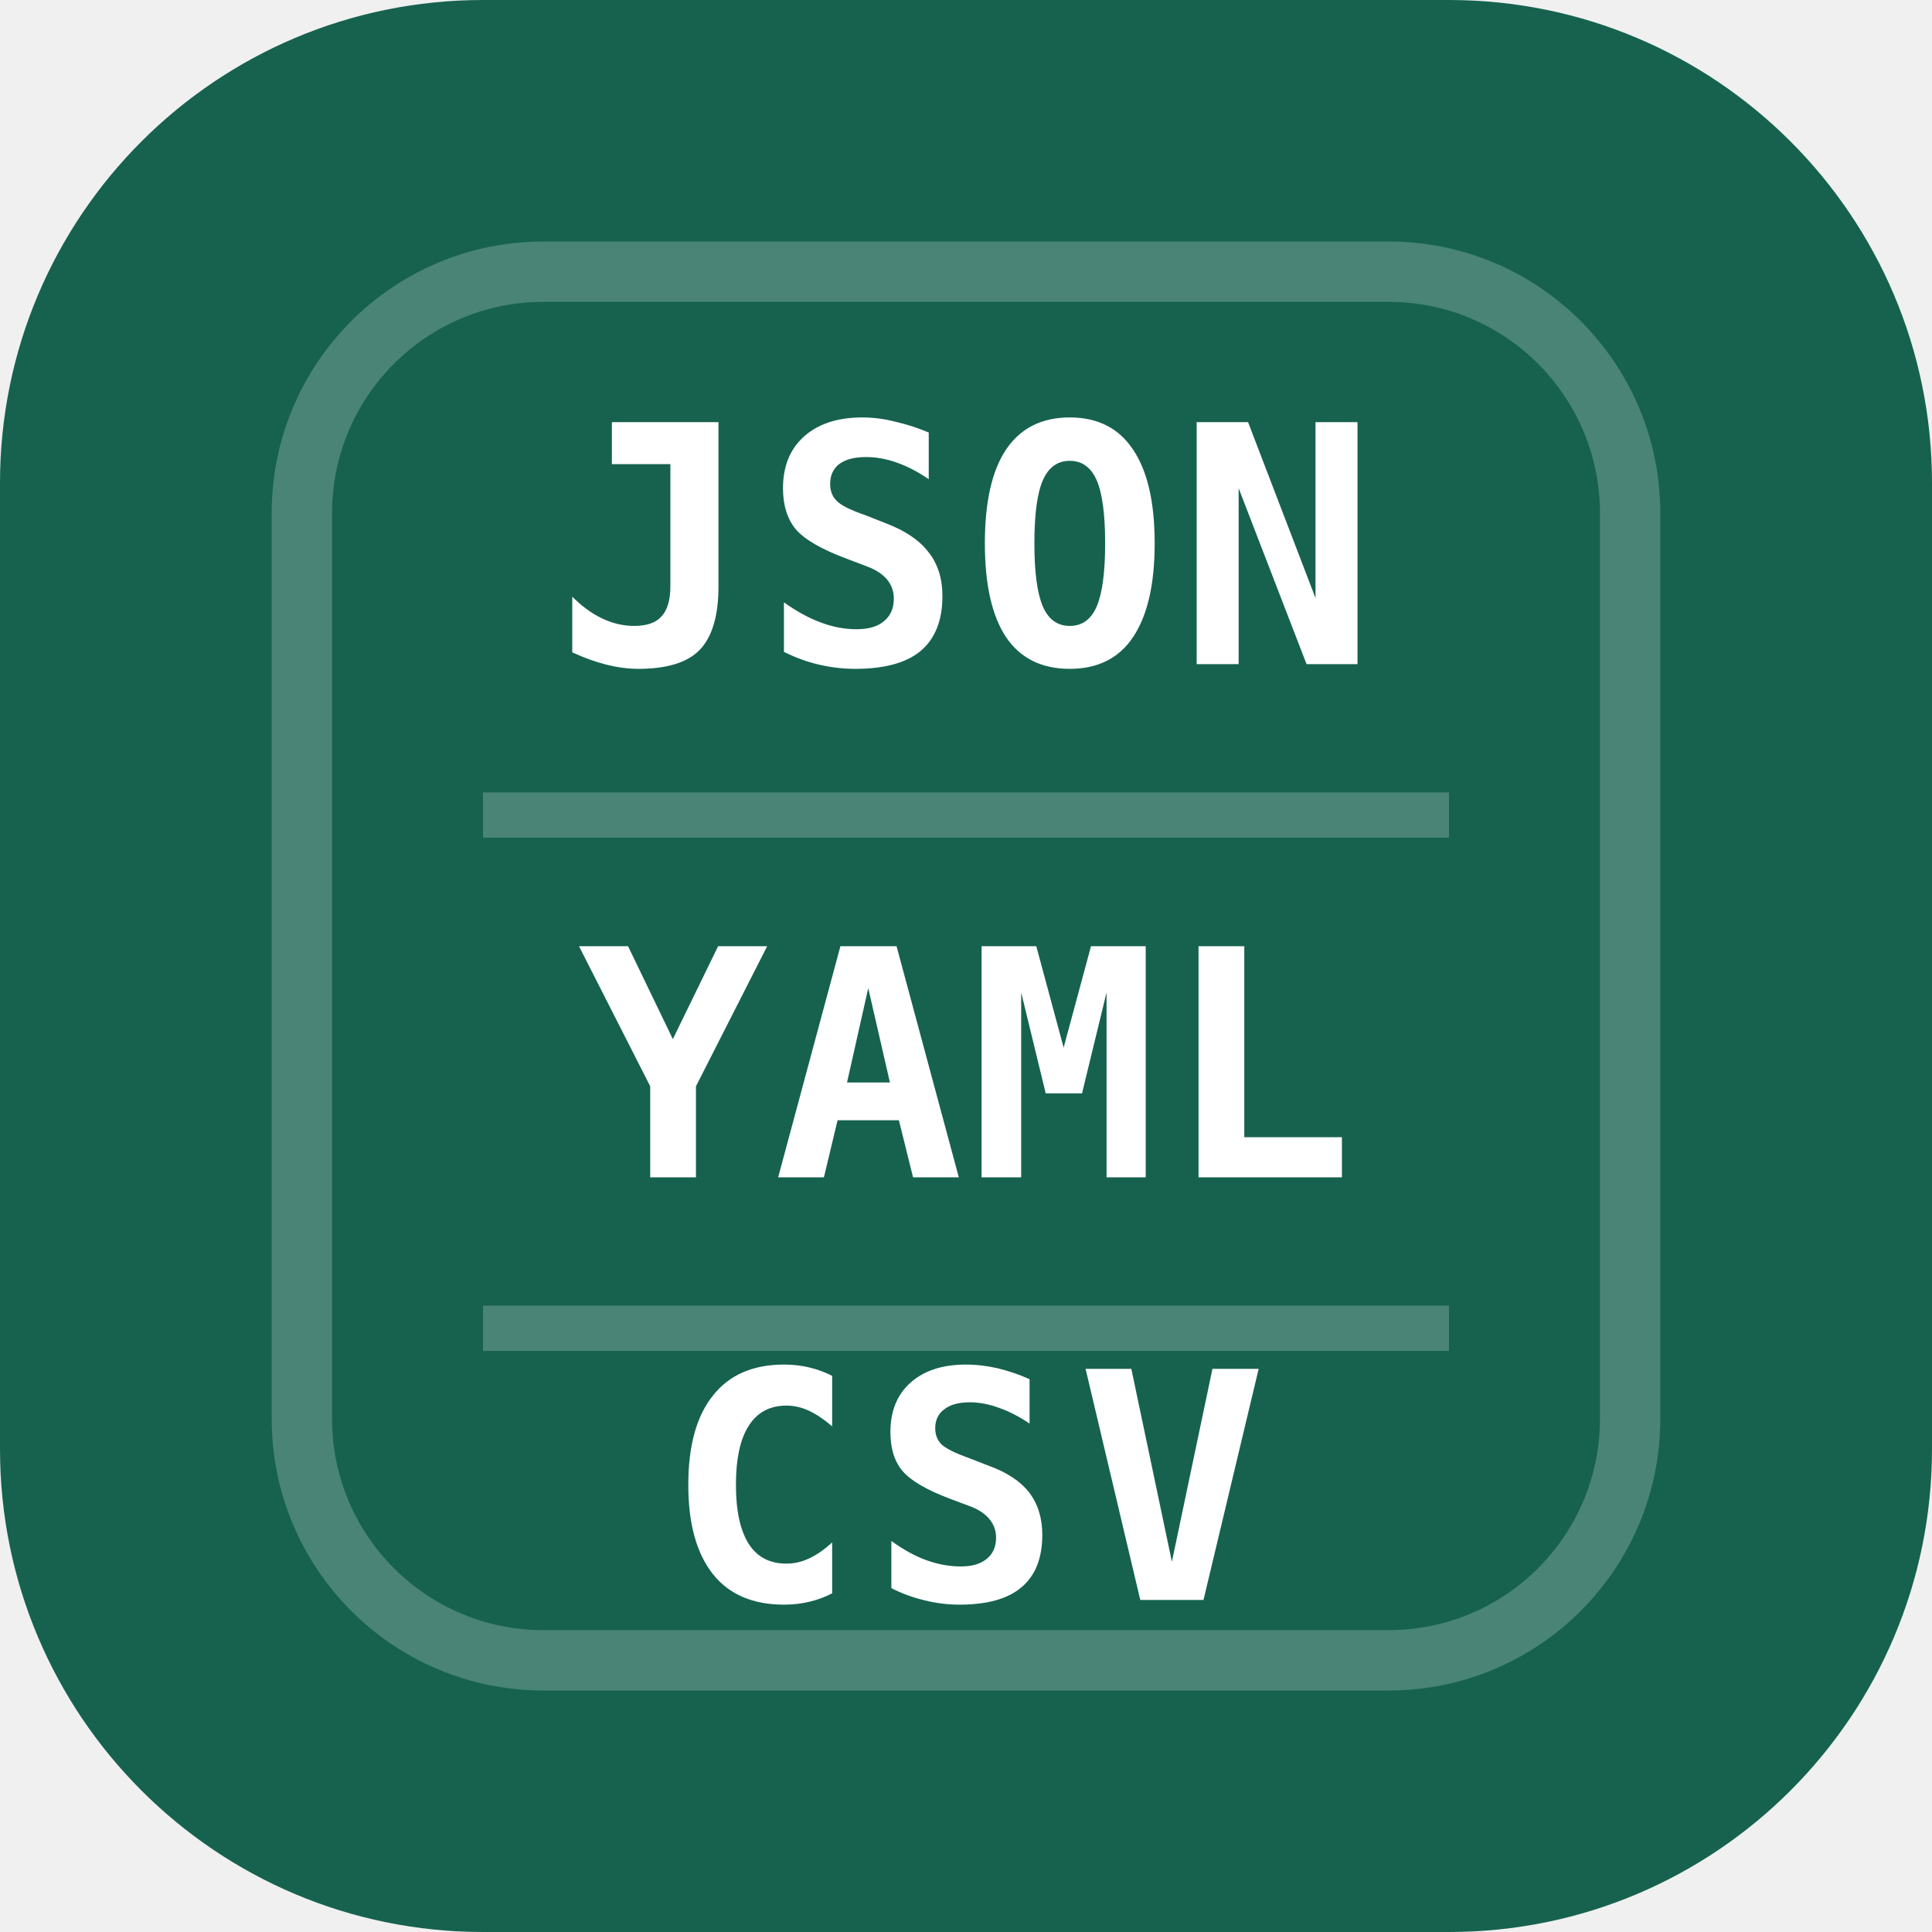
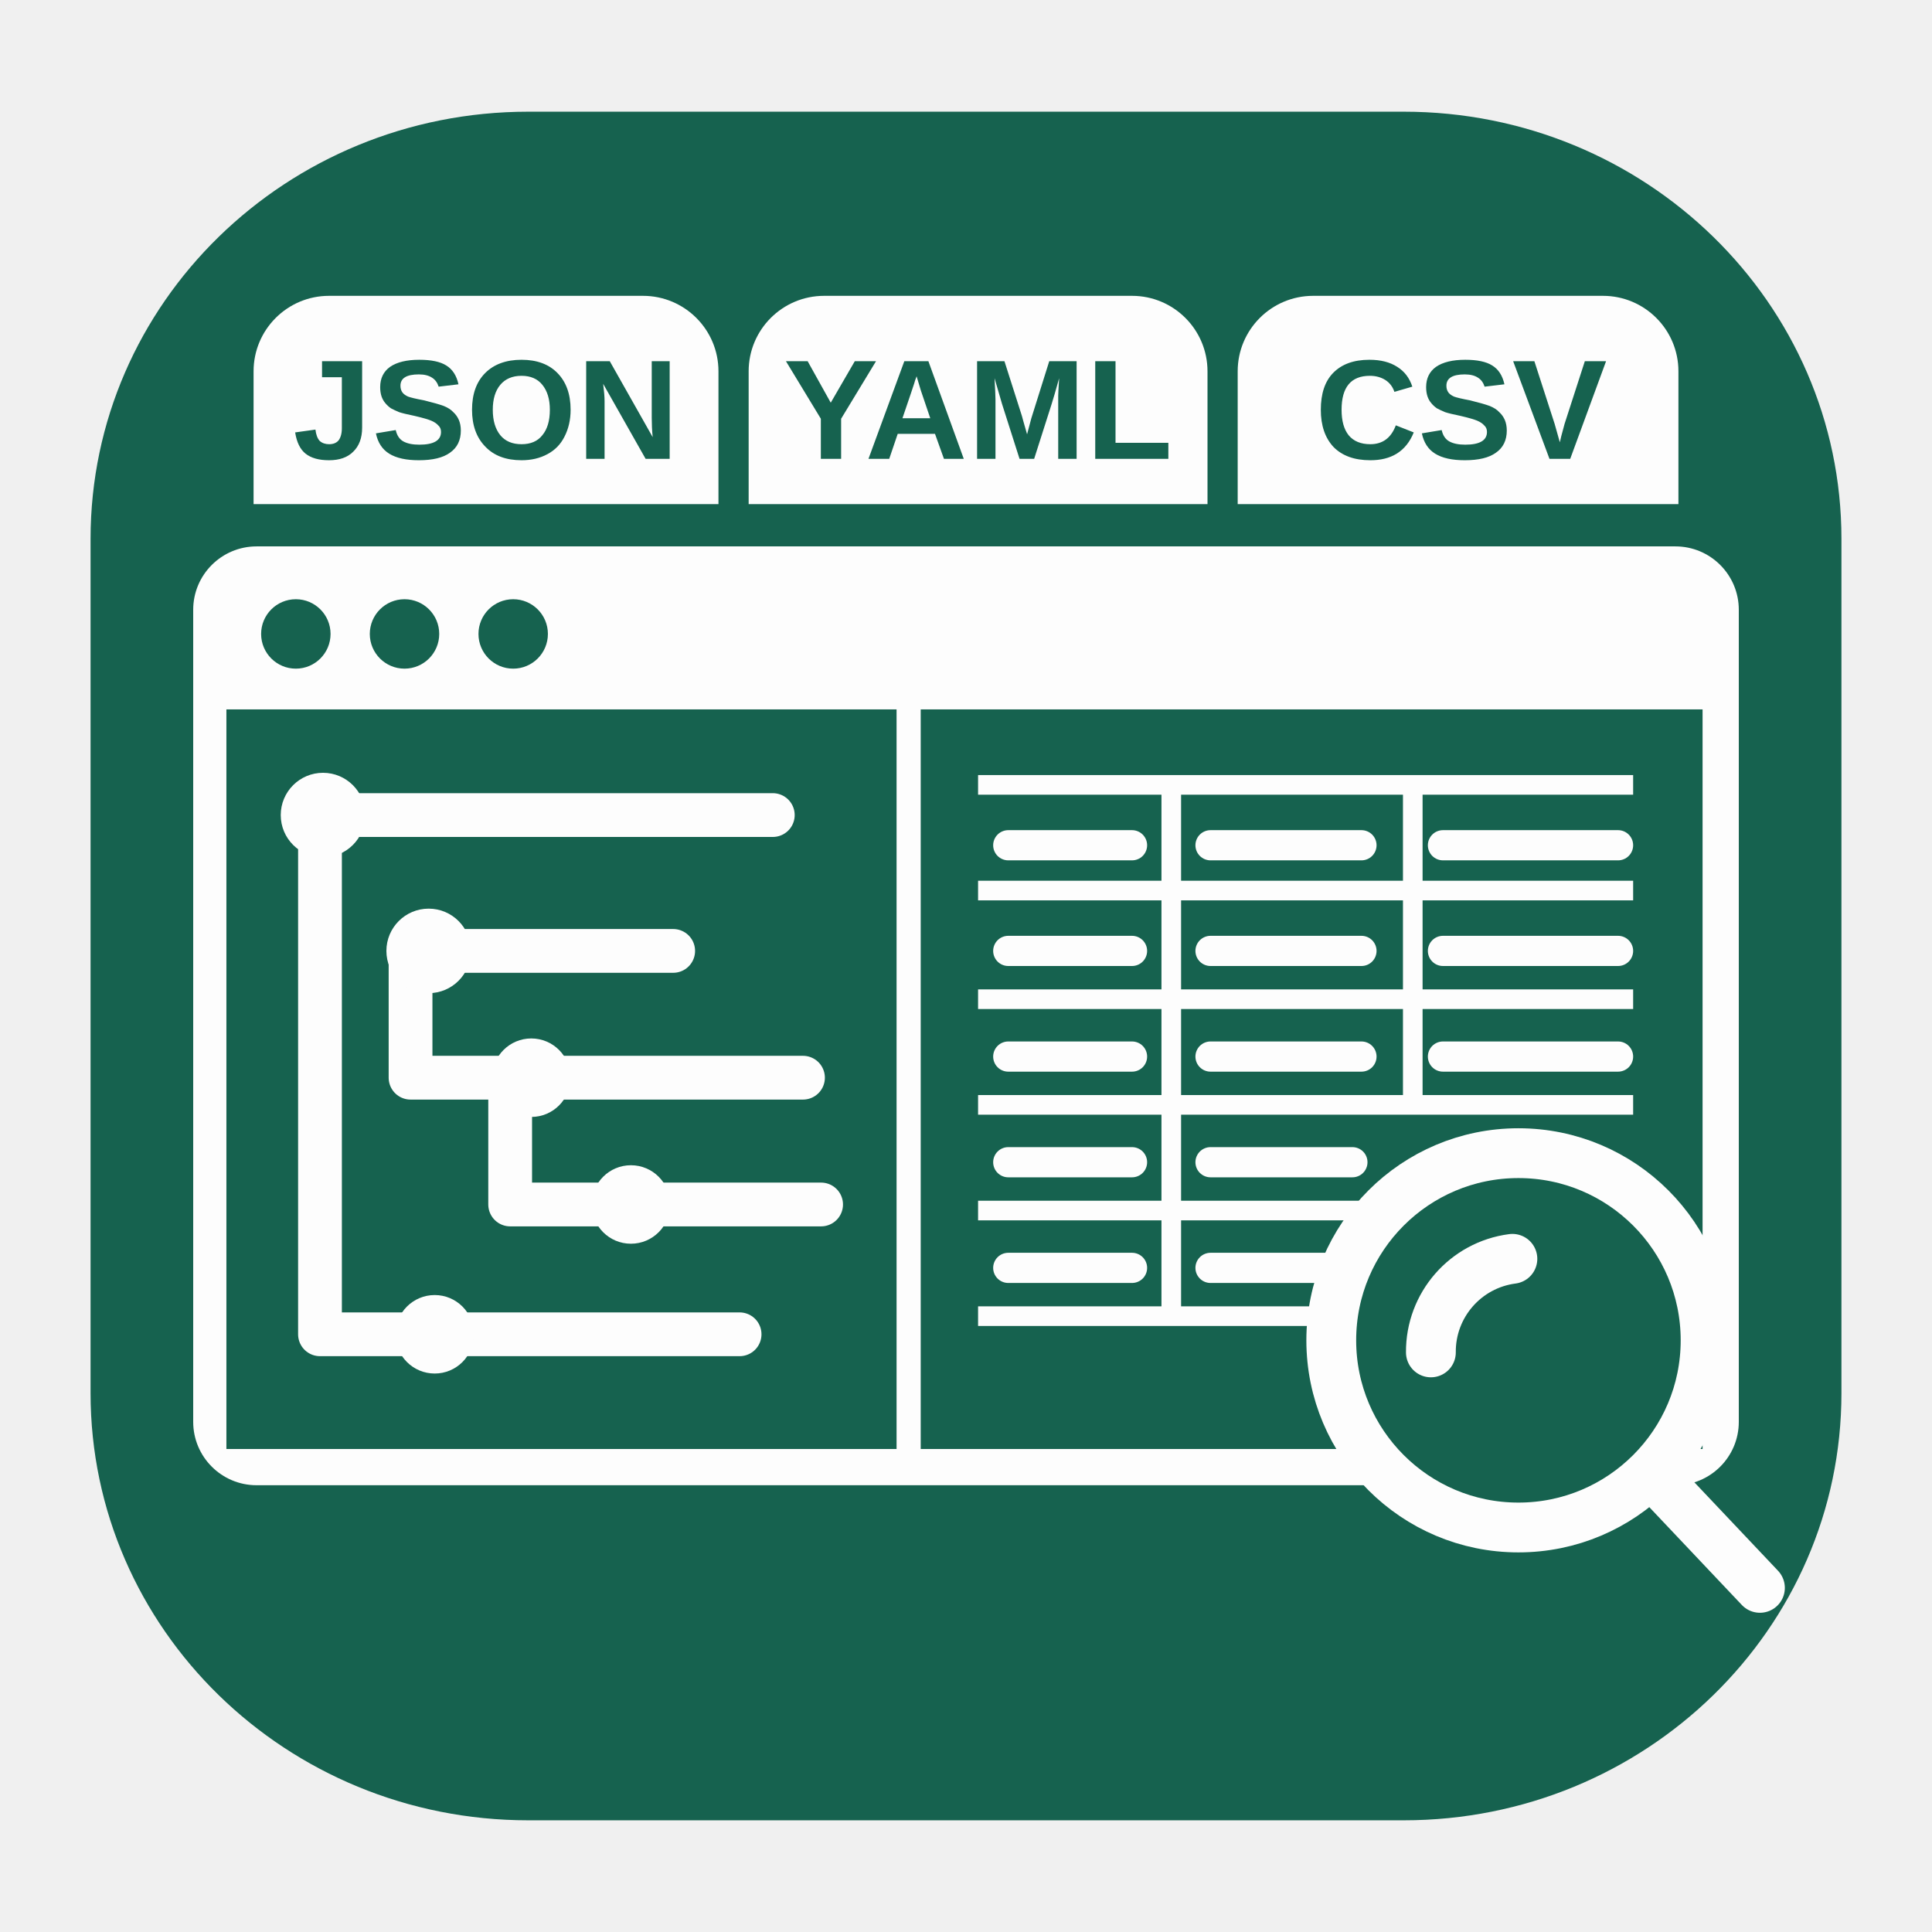
- <svg xmlns="http://www.w3.org/2000/svg" viewBox="0 0 64 64" role="img" aria-label="JSON YAML CSV">
-   <rect width="64" height="64" rx="16" fill="#16624f" />
-   <rect x="10" y="9" width="44" height="46" rx="8" fill="none" stroke="#ffffff" stroke-opacity=".22" stroke-width="2" />
-   <text x="32" y="22" text-anchor="middle" fill="#ffffff" font-family="ui-monospace, SFMono-Regular, Menlo, Consolas, monospace" font-size="11" font-weight="800" letter-spacing=".25">JSON</text>
-   <path d="M16 27h32" stroke="#ffffff" stroke-opacity=".22" stroke-width="1.5" />
-   <text x="32" y="39" text-anchor="middle" fill="#ffffff" font-family="ui-monospace, SFMono-Regular, Menlo, Consolas, monospace" font-size="10.5" font-weight="800" letter-spacing=".15">YAML</text>
-   <path d="M16 44h32" stroke="#ffffff" stroke-opacity=".22" stroke-width="1.5" />
-   <text x="32" y="53" text-anchor="middle" fill="#ffffff" font-family="ui-monospace, SFMono-Regular, Menlo, Consolas, monospace" font-size="10.5" font-weight="800" letter-spacing=".5">CSV</text>
+ <svg xmlns="http://www.w3.org/2000/svg" viewBox="0 0 64 64">
+   <rect x="3" y="3.7" width="58" height="56.6" rx="14.5" fill="#16624f" ry="14.15" />
+   <g fill="#fdfdfd">
+     <path d="M8.4 9.8h12.9a2.5 2.5 0 0 1 2.5 2.5v4.4H8.4v-4.4a2.5 2.5 0 0 1 2.5-2.5zm16.4 2.5a2.5 2.5 0 0 1 2.5-2.5h10.2a2.5 2.5 0 0 1 2.5 2.5v4.4H24.8zm16.2 0a2.5 2.5 0 0 1 2.5-2.5h9.6a2.5 2.5 0 0 1 2.5 2.5v4.4H41z" />
+     <rect x="6.4" y="18.1" width="51.2" height="31.1" rx="2.1" />
+   </g>
+   <g fill="#16624f">
+     <circle cx="9.8" cy="21" r="1.15" />
+     <circle cx="13.4" cy="21" r="1.15" />
+     <circle cx="17" cy="21" r="1.15" />
+     <path d="M7.5 23.5h22.2v24.5H7.5zm23 0h25.9v24.5H30.5z" />
+   </g>
+   <g fill="#16624f" font-family="Arial,sans-serif" font-size="4.7" font-weight="700" text-anchor="middle">
+     <text x="16.1" y="15.2">JSON</text>
+     <text x="32.4" y="15.2">YAML</text>
+     <text x="48.4" y="15.2">CSV</text>
+   </g>
+   <g fill="none" stroke="#fdfdfd" stroke-linecap="round" stroke-linejoin="round" stroke-width="1.45">
+     <path d="m10.6 27v17.2h3.9m-3.9-17.2h15m-12 4.5h8.7m-8.7 0v4.2h3.3v4.2h3.4m-3.4-4.2h9.7m-6.3 4.2h6.9m-12.7 4.3h10" />
+     <path d="M32.4 26h21.7M32.4 29.5h21.7M32.4 33.1h21.7M32.4 36.6h21.7M32.4 40.1h14.7M32.4 43.6h11.9M38.8 26v17.6M46.8 26v10.9" stroke-linecap="butt" stroke-width=".65" />
+     <path d="M33.4 28h4.1m2.6 0h5m2.7 0h5.8M33.4 31.5h4.1m2.6 0h5m2.7 0h5.8M33.4 35h4.1m2.6 0h5m2.7 0h5.8M33.4 38.5h4.1m2.6 0h4.7M33.4 42h4.1m2.6 0h3.8" stroke-width="1" />
+   </g>
+   <g fill="#fdfdfd">
+     <circle cx="10.7" cy="27" r="1.4" />
+     <circle cx="14.2" cy="31.5" r="1.4" />
+     <circle cx="17.6" cy="35.7" r="1.3" />
+     <circle cx="20.9" cy="39.9" r="1.3" />
+     <circle cx="14.4" cy="44.2" r="1.3" />
+   </g>
+   <circle cx="50.3" cy="44.4" r="5.45" fill="#16624f" />
+   <g fill="none" stroke="#fdfdfd" stroke-linecap="round" stroke-linejoin="round" stroke-width="1.65">
+     <circle cx="50.3" cy="44.4" r="6.2" />
+     <path d="m54.8 48.9 3.5 3.7m-10.9-7.8a3.1 3.1 0 0 1 2.7-3.1" />
+   </g>
</svg>
